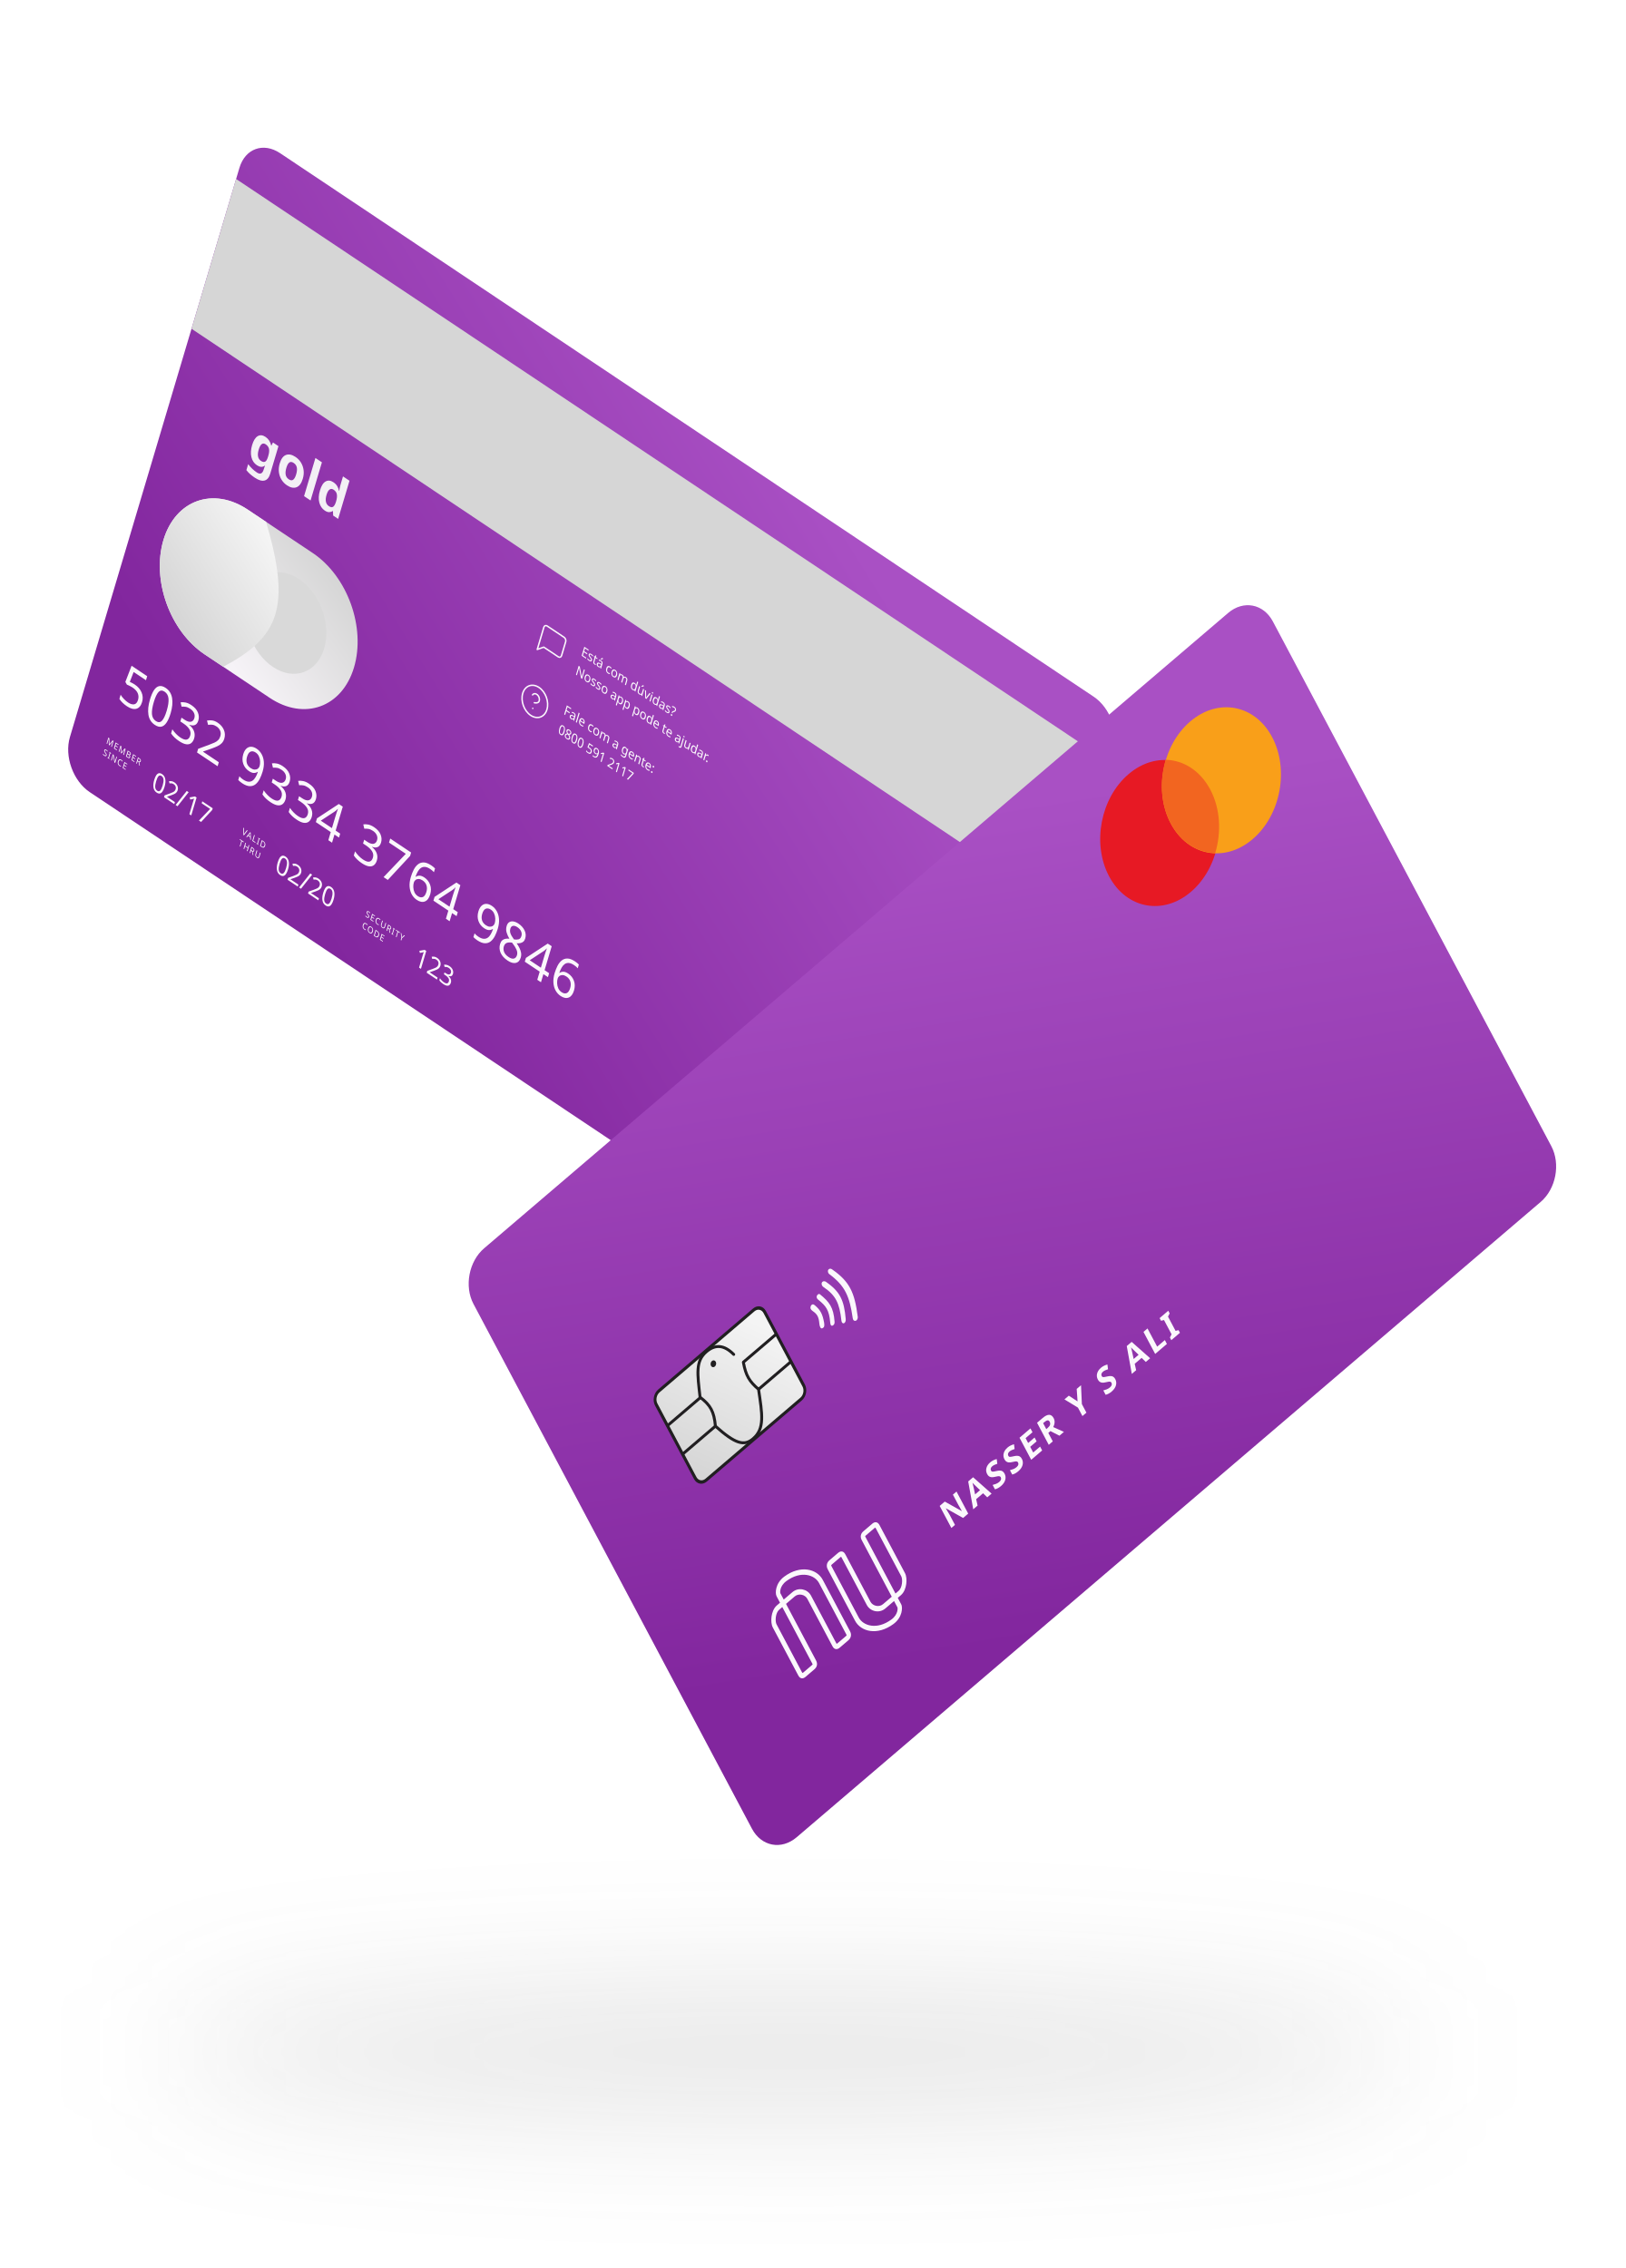
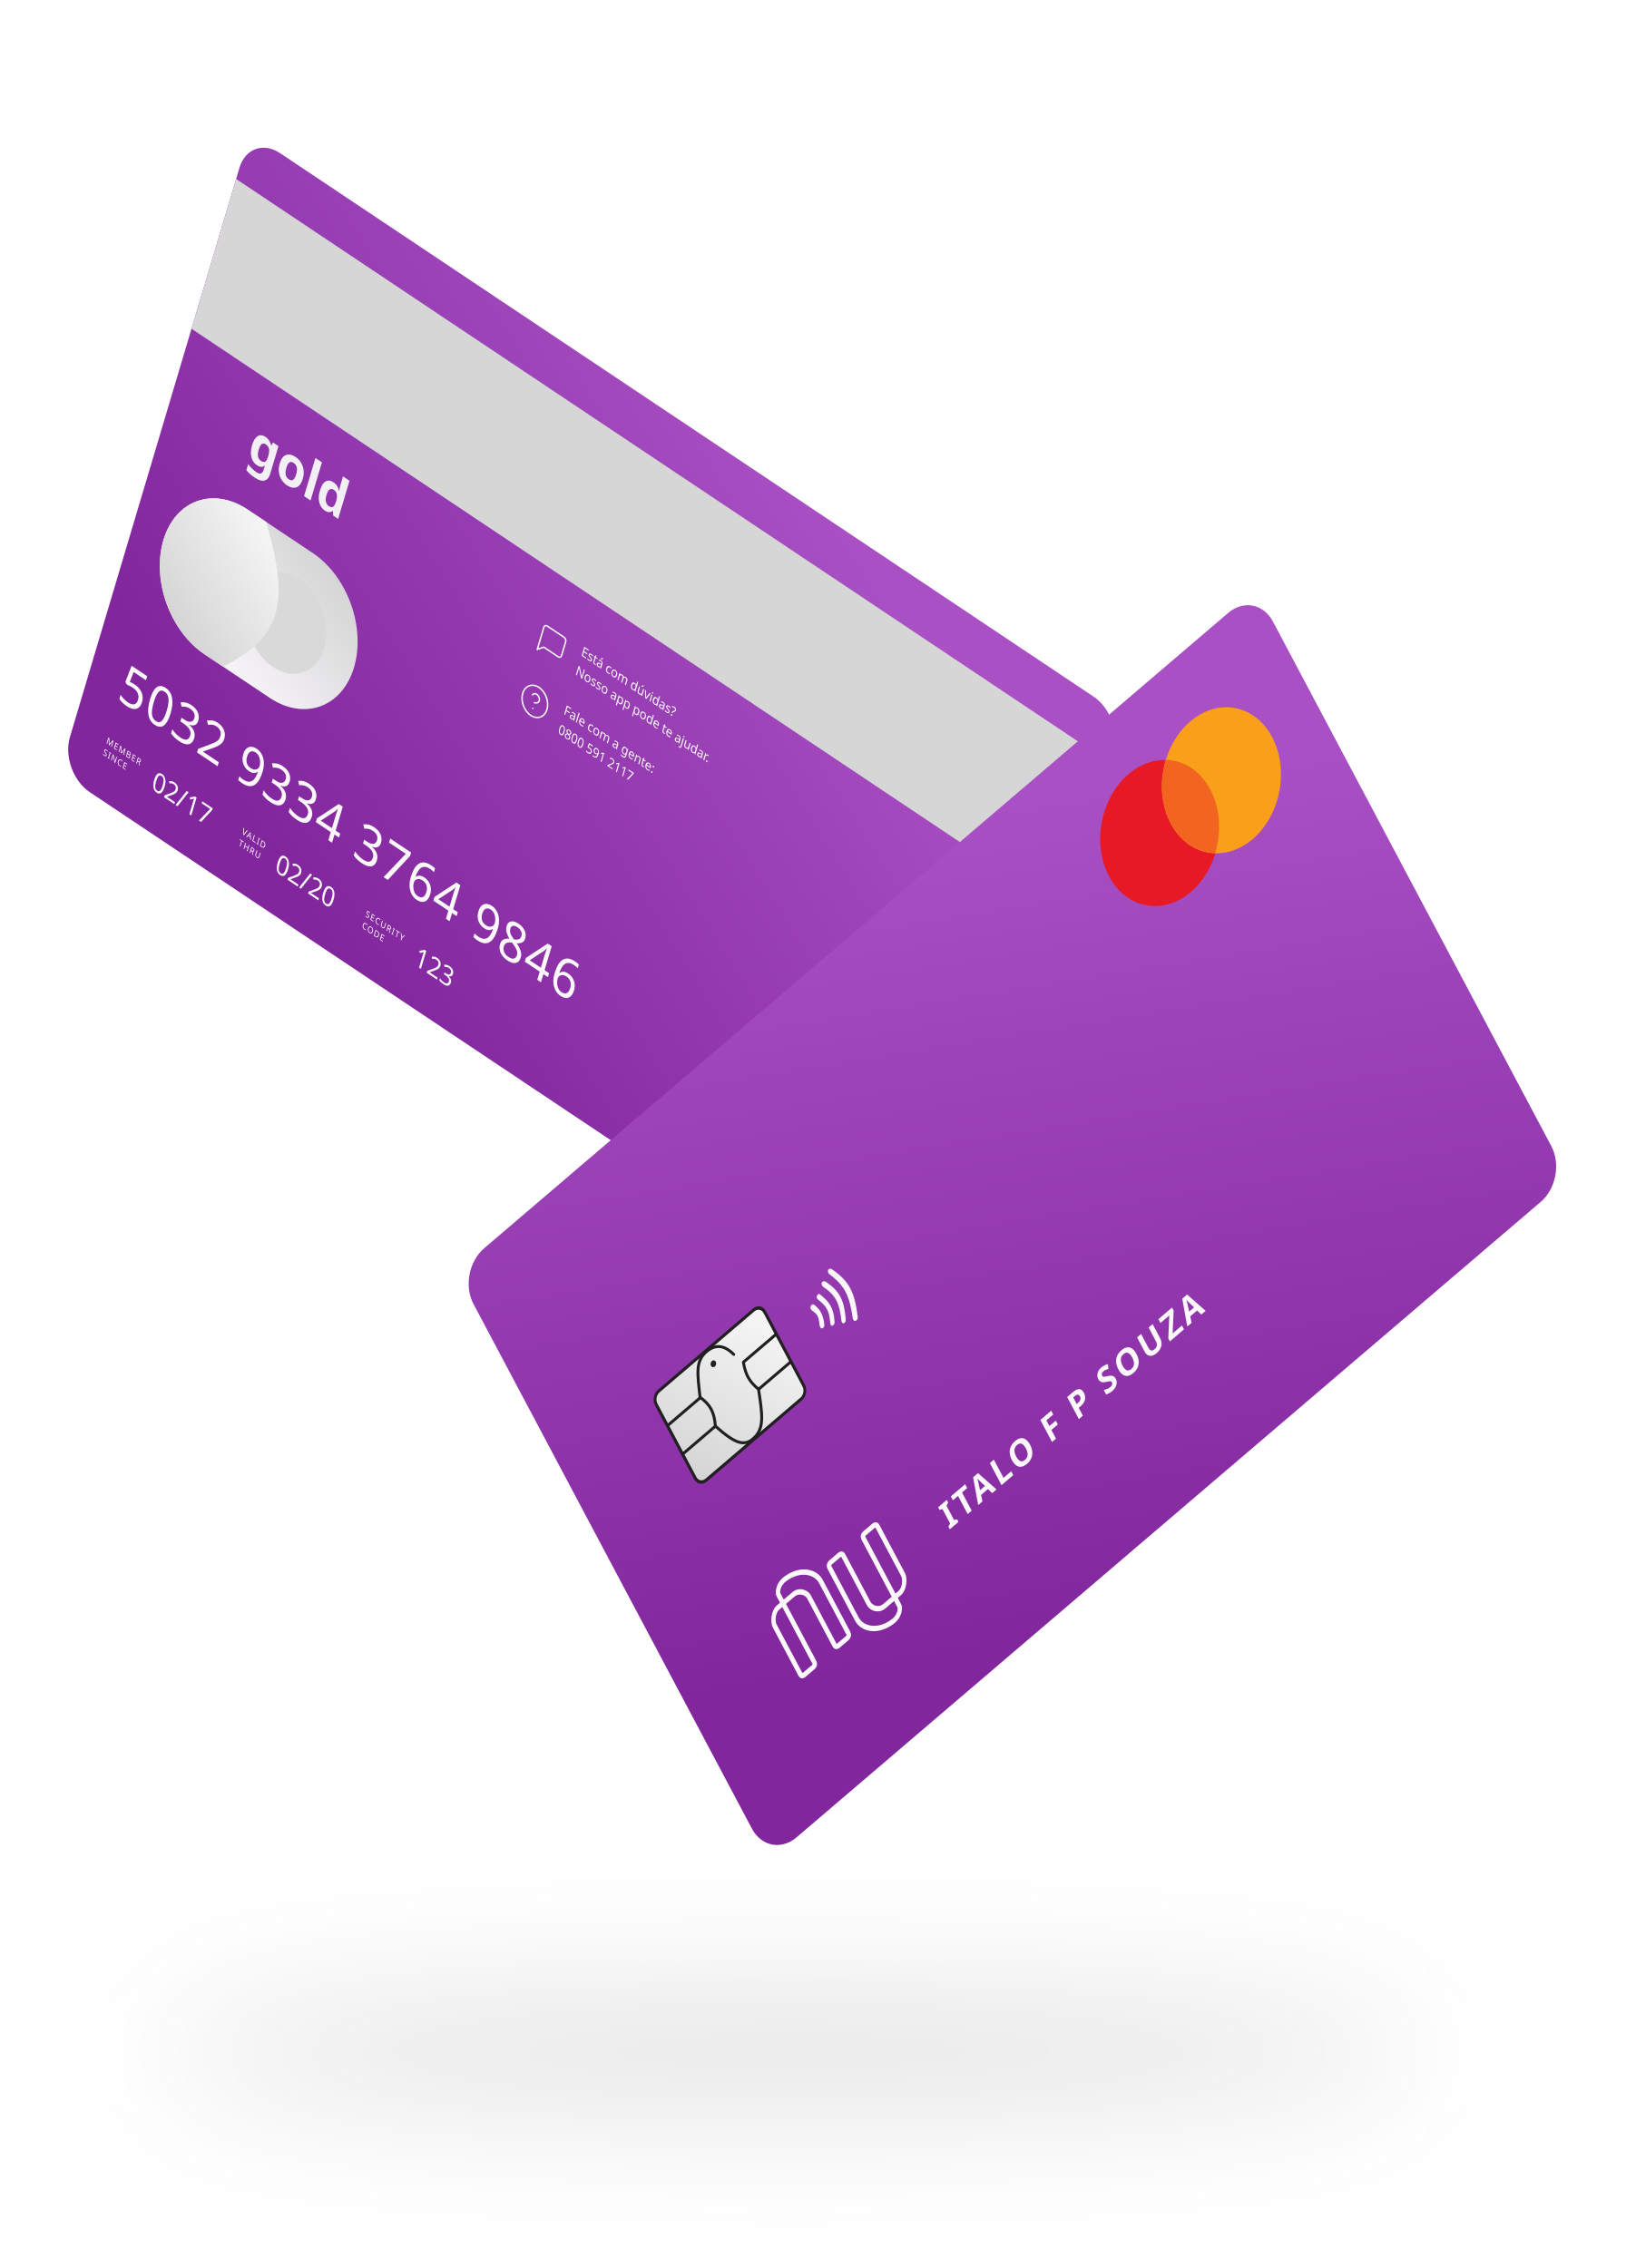
<svg xmlns="http://www.w3.org/2000/svg" viewBox="0 0 819 1143" fill="none">
  <g id="fignu3">
    <g id="fignu3-shadow" filter="url(#filter0_f)">
      <ellipse class="fignu3-shadow" cx="397.5" cy="1034" rx="317.5" ry="30" fill="#464646" fill-opacity="0.15" />
    </g>
    <g id="fignu3-card-verse" class="fignu3-card-verse">
      <rect id="Rectangle 1018" width="529.684" height="336.005" rx="18.341" transform="matrix(0.83147 0.55557 -0.285354 0.958422 125.88 67)" fill="url(#paint0_linear)" />
      <rect id="Rectangle 1019" width="529.684" height="78.751" transform="matrix(0.83147 0.55557 -0.285354 0.958422 118.972 90.2031)" fill="#D6D6D6" />
      <rect id="Rectangle 1020" width="115.502" height="76.126" rx="38.063" transform="matrix(0.83147 0.55557 -0.285354 0.958422 93.208 235.689)" fill="url(#paint1_linear)" />
      <text id="5032 9334 3764 9846" transform="matrix(0.83147 0.55557 -0.285354 0.958422 66.4117 325.69)" fill="#FBF8FC" xml:space="preserve" style="white-space: pre" font-family="Sora" font-size="26.411" letter-spacing="0.03em">
        <tspan x="0" y="27.48">5032 9334 3764 9846</tspan>
      </text>
      <text id="gold" transform="matrix(0.83147 0.55557 -0.285354 0.958422 131.843 204.18)" fill="#F3F0F5" xml:space="preserve" style="white-space: pre" font-family="Sora" font-size="26.411" font-weight="600" letter-spacing="0em">
        <tspan x="0" y="27.48">gold</tspan>
      </text>
      <text id="02/17" transform="matrix(0.83147 0.55557 -0.285354 0.958422 79.6802 384.294)" fill="#FBF8FC" xml:space="preserve" style="white-space: pre" font-family="Sora" font-size="13.205" letter-spacing="0em">
        <tspan x="0" y="13.49">02/17</tspan>
      </text>
      <text id="02/20" transform="matrix(0.83147 0.55557 -0.285354 0.958422 141.9 425.868)" fill="#FBF8FC" xml:space="preserve" style="white-space: pre" font-family="Sora" font-size="13.205" letter-spacing="0em">
        <tspan x="0" y="13.49">02/20</tspan>
      </text>
      <text id="123" transform="matrix(0.83147 0.55557 -0.285354 0.958422 212.049 472.74)" fill="#FBF8FC" xml:space="preserve" style="white-space: pre" font-family="Sora" font-size="13.205" letter-spacing="0em">
        <tspan x="0" y="13.49">123</tspan>
      </text>
      <g id="Group 346">
        <text id="cirrus." transform="matrix(0.83147 0.55557 -0.285354 0.958422 418.382 617.352)" fill="#FBF9FC" xml:space="preserve" style="white-space: pre" font-family="Sora" font-size="9.537" font-weight="600" letter-spacing="0em">
          <tspan x="0" y="9.743">cirrus.</tspan>
        </text>
        <circle id="Ellipse 7" r="22.743" transform="matrix(0.83147 0.55557 -0.285354 0.958422 426.301 595.667)" fill="#0167B2" />
        <circle id="Ellipse 8" r="22.743" transform="matrix(0.83147 0.55557 -0.285354 0.958422 449.481 611.155)" fill="#02A1E2" />
        <path id="Intersect" fill-rule="evenodd" clip-rule="evenodd" d="M432.705 620.515C438.377 619.533 443.131 615.212 445.224 608.18C447.318 601.149 446.288 592.963 442.986 585.984C437.313 586.967 432.56 591.288 430.467 598.319C428.373 605.351 429.403 613.536 432.705 620.515Z" fill="#207CBD" />
      </g>
      <text id="member since" transform="matrix(0.83147 0.55557 -0.285354 0.958422 54.6523 370.1)" fill="#FBF8FC" xml:space="preserve" style="white-space: pre" font-family="Source Sans Pro" font-size="4.402" letter-spacing="0.1em">
        <tspan x="0" y="4.565">MEMBER
</tspan>
        <tspan x="0" y="10.565">SINCE</tspan>
      </text>
      <text id="valid thru" transform="matrix(0.83147 0.55557 -0.285354 0.958422 122.972 415.75)" fill="#FBF8FC" xml:space="preserve" style="white-space: pre" font-family="Source Sans Pro" font-size="4.402" letter-spacing="0.1em">
        <tspan x="0" y="4.565">VALID
</tspan>
        <tspan x="0" y="10.565">THRU</tspan>
      </text>
      <text id="security code" transform="matrix(0.83147 0.55557 -0.285354 0.958422 185.191 457.323)" fill="#FBF8FC" xml:space="preserve" style="white-space: pre" font-family="Source Sans Pro" font-size="4.402" letter-spacing="0.1em">
        <tspan x="0" y="4.565">SECURITY
</tspan>
        <tspan x="0" y="10.565">CODE</tspan>
      </text>
      <path id="Vector" d="M282.942 330.431C282.83 330.804 282.595 331.076 282.288 331.187C281.981 331.298 281.626 331.239 281.303 331.022L273.983 326.131L270.706 327.314L274.055 316.063C274.166 315.691 274.401 315.419 274.708 315.308C275.016 315.197 275.37 315.256 275.694 315.472L284.234 321.179C284.557 321.395 284.823 321.75 284.974 322.167C285.124 322.583 285.146 323.027 285.035 323.4L282.942 330.431Z" stroke="#FBF8FC" stroke-width="0.734" stroke-linecap="round" stroke-linejoin="round" />
      <g id="Group 347">
        <path id="Vector_2" d="M267.403 360.513C270.772 362.764 274.44 361.441 275.596 357.558C276.753 353.674 274.959 348.701 271.59 346.45C268.221 344.199 264.553 345.523 263.397 349.406C262.24 353.289 264.034 358.262 267.403 360.513Z" stroke="#FBF8FC" stroke-width="0.734" stroke-linecap="round" stroke-linejoin="round" />
        <path id="Vector_3" d="M268.349 350.186C268.633 349.812 269.034 349.605 269.481 349.602C269.929 349.598 270.395 349.799 270.796 350.167C271.196 350.536 271.507 351.05 271.672 351.617C271.836 352.184 271.845 352.768 271.696 353.266C271.278 354.672 269.238 354.152 269.238 354.152" stroke="#FBF8FC" stroke-width="0.734" stroke-linecap="round" stroke-linejoin="round" />
        <path id="Vector_4" d="M268.45 356.998L268.456 357.002" stroke="#FBF8FC" stroke-width="0.734" stroke-linecap="round" stroke-linejoin="round" />
      </g>
      <text id="EstÃ¡ com dÃºvidas? Nosso app pode te ajudar." transform="matrix(0.83147 0.55557 -0.285354 0.958422 294.64 323.073)" fill="#FBF8FC" xml:space="preserve" style="white-space: pre" font-family="Source Sans Pro" font-size="6.603" letter-spacing="0em">
        <tspan x="0" y="7.347">Está com dúvidas?
</tspan>
        <tspan x="0" y="17.347">Nosso app pode te ajudar.</tspan>
      </text>
      <text id="Fale com a gente: 0800 591 2117" transform="matrix(0.83147 0.55557 -0.285354 0.958422 285.847 352.605)" fill="#FBF8FC" xml:space="preserve" style="white-space: pre" font-family="Source Sans Pro" font-size="6.603" letter-spacing="0em">
        <tspan x="0" y="7.347">Fale com a gente:
</tspan>
        <tspan x="0" y="17.347">0800 591 2117</tspan>
      </text>
      <circle id="Ellipse 170" r="23.11" transform="matrix(0.83147 0.55557 -0.285354 0.958422 144.132 313.974)" fill="#D9D9D9" />
      <path id="Subtract" fill-rule="evenodd" clip-rule="evenodd" d="M134.078 262.998L124.856 256.836C107.377 245.157 88.345 252.022 82.347 272.17C76.348 292.317 85.655 318.118 103.133 329.797L112.471 336.036C140.484 321.181 146.82 306.267 134.078 262.998Z" fill="url(#paint2_linear)" />
    </g>
    <g id="fignu3-card-front" class="fignu3-card-front">
      <rect id="Rectangle 1021" width="529.684" height="336.005" rx="18.341" transform="matrix(0.760406 -0.649448 0.468701 0.883357 230 641.002)" fill="url(#paint3_linear)" />
-       <text id="Nasser Y S Ali" transform="matrix(0.760406 -0.649448 0.468701 0.883357 469.51 754.75)" fill="#FBF8FC" xml:space="preserve" style="white-space: pre" font-family="Sora" font-size="17.607" font-weight="600" letter-spacing="0.1em">
-         <tspan x="0" y="18.486">NASSER Y S ALI</tspan>
+       <text id="ITALO F P SOUZA" transform="matrix(0.760406 -0.649448 0.468701 0.883357 469.51 754.75)" fill="#FBF8FC" xml:space="preserve" style="white-space: pre" font-family="Sora" font-size="17.607" font-weight="600" letter-spacing="0.1em">
+         <tspan x="0" y="18.486">ITALO F P SOUZA</tspan>
      </text>
      <path id="Union" fill-rule="evenodd" clip-rule="evenodd" d="M393.175 802.863C393.179 802.871 393.181 802.875 393.182 802.875C393.183 802.874 393.181 802.868 393.179 802.856C393.167 802.805 393.129 802.643 393.122 802.34C393.113 801.946 393.16 801.419 393.324 800.821C393.643 799.655 394.426 798.143 396.241 796.808C403.648 791.36 410.517 793.699 412.685 797.785L426.441 823.711C426.583 823.979 426.595 824.113 426.596 824.146C426.581 824.182 426.517 824.304 426.287 824.501L421.979 828.18C421.748 828.377 421.635 828.406 421.603 828.41C421.579 828.397 421.486 828.332 421.344 828.065L408.646 804.132C407.743 802.431 406.143 801.377 404.468 801.033C402.788 800.688 400.869 801.025 399.292 802.371L394.903 806.12L393.175 802.863ZM426.597 824.141C426.598 824.137 426.599 824.134 426.599 824.134C426.599 824.134 426.599 824.137 426.597 824.141ZM421.594 828.41C421.593 828.409 421.595 828.409 421.599 828.41C421.595 828.41 421.594 828.41 421.594 828.41ZM400.448 804.549L396.058 808.297L411.161 836.762C411.523 837.444 411.825 838.302 411.618 839.279C411.416 840.236 410.814 840.879 410.288 841.329L405.901 845.075C405.411 845.494 404.751 845.901 404.009 845.824C403.228 845.744 402.651 845.163 402.237 844.383L389.395 820.179C388.679 818.83 388.49 816.691 388.762 814.703C389.038 812.687 389.841 810.444 391.459 809.062L393.029 807.721L391.298 804.458C391.044 803.979 390.937 803.295 390.921 802.638C390.905 801.928 390.99 801.074 391.242 800.153C391.754 798.281 392.936 796.203 395.226 794.519C403.375 788.525 411.633 790.669 414.559 796.184L428.315 822.111C428.656 822.753 428.909 823.571 428.748 824.5C428.585 825.443 428.055 826.154 427.442 826.678L423.134 830.357C422.521 830.881 421.802 831.236 421.052 831.073C420.313 830.913 419.811 830.308 419.47 829.665L406.772 805.733C406.235 804.723 405.185 803.956 403.935 803.699C402.691 803.444 401.41 803.727 400.448 804.549ZM392.614 811.239L394.184 809.898L409.287 838.362C409.404 838.582 409.453 838.725 409.473 838.806C409.422 838.878 409.32 838.991 409.133 839.152L404.746 842.898C404.508 843.102 404.396 843.127 404.373 843.13C404.34 843.113 404.248 843.039 404.111 842.783L391.269 818.578C390.927 817.934 390.715 816.528 390.933 814.936C391.147 813.372 391.726 811.998 392.614 811.239ZM404.386 843.136C404.386 843.136 404.383 843.135 404.376 843.132C404.383 843.133 404.386 843.135 404.386 843.136ZM452.222 810.124C452.218 810.115 452.215 810.111 452.215 810.112C452.214 810.112 452.216 810.118 452.218 810.13C452.23 810.181 452.268 810.344 452.275 810.646C452.284 811.04 452.237 811.567 452.073 812.165C451.754 813.332 450.97 814.844 449.156 816.178C441.749 821.626 434.88 819.287 432.712 815.202L418.956 789.275C418.814 789.007 418.802 788.873 418.801 788.841C418.816 788.805 418.88 788.682 419.11 788.486L423.418 784.806C423.649 784.609 423.762 784.58 423.794 784.577C423.817 784.589 423.911 784.654 424.053 784.922L436.751 808.854C437.654 810.556 439.254 811.61 440.928 811.953C442.609 812.299 444.528 811.962 446.104 810.615L450.494 806.866L452.222 810.124ZM418.8 788.845C418.799 788.85 418.798 788.852 418.798 788.852C418.797 788.852 418.798 788.85 418.8 788.845ZM423.803 784.577C423.803 784.577 423.801 784.577 423.797 784.576C423.801 784.576 423.803 784.576 423.803 784.577ZM444.949 808.438L449.339 804.689L434.236 776.225C433.874 775.542 433.572 774.684 433.778 773.707C433.98 772.751 434.582 772.107 435.109 771.657L439.496 767.911C439.986 767.492 440.646 767.086 441.387 767.162C442.168 767.243 442.746 767.824 443.159 768.603L456.002 792.807C456.718 794.157 456.907 796.295 456.635 798.284C456.359 800.299 455.556 802.542 453.938 803.925L452.368 805.265L454.099 808.528C454.353 809.007 454.46 809.692 454.475 810.349C454.492 811.058 454.407 811.913 454.155 812.834C453.643 814.706 452.46 816.783 450.171 818.467C442.022 824.461 433.764 822.317 430.838 816.802L417.081 790.876C416.741 790.233 416.488 789.415 416.649 788.487C416.812 787.543 417.342 786.832 417.955 786.308L422.263 782.629C422.876 782.105 423.595 781.75 424.345 781.913C425.084 782.073 425.586 782.678 425.927 783.321L438.625 807.253C439.161 808.264 440.212 809.03 441.462 809.287C442.706 809.542 443.987 809.26 444.949 808.438ZM452.783 801.747L451.213 803.088L436.11 774.624C435.993 774.404 435.943 774.261 435.924 774.18C435.975 774.109 436.076 773.995 436.264 773.834L440.651 770.088C440.889 769.885 441.001 769.859 441.024 769.856C441.057 769.874 441.149 769.947 441.285 770.204L454.128 794.408C454.47 795.053 454.682 796.458 454.464 798.05C454.25 799.615 453.671 800.989 452.783 801.747ZM441.011 769.851C441.011 769.85 441.014 769.851 441.021 769.854C441.014 769.853 441.011 769.851 441.011 769.851Z" fill="#FBF8FC" />
      <circle id="Ellipse 171" r="33.564" transform="matrix(0.760406 -0.649448 0.468701 0.883357 584.355 419.812)" fill="#E71924" />
      <circle id="Ellipse 172" r="33.564" transform="matrix(0.760406 -0.649448 0.468701 0.883357 615.46 393.245)" fill="#F99F19" />
      <path id="Intersect_2" fill-rule="evenodd" clip-rule="evenodd" d="M612.32 429.922C615.507 419.323 614.896 407.472 609.816 397.897C604.735 388.323 596.311 383.145 587.372 382.902C584.185 393.501 584.796 405.352 589.876 414.927C594.957 424.502 603.381 429.68 612.32 429.922Z" fill="#F26520" />
      <g id="Group 348">
        <rect id="Rectangle 344" x="0.967" y="0.184" width="71.848" height="50.871" rx="4.458" transform="matrix(0.760406 -0.649448 0.468701 0.883357 327.751 704.374)" fill="url(#paint4_linear)" stroke="#211F21" stroke-width="1.573" />
        <path id="Vector 9" d="M336.515 718.332L352.865 704.367" stroke="#211F21" stroke-width="1.467" stroke-linecap="round" />
        <path id="Vector 10" d="M344.134 732.692L360.126 719.034" stroke="#211F21" stroke-width="1.467" stroke-linecap="round" />
        <path id="Vector 11" d="M382.418 699.996L398.369 686.372" stroke="#211F21" stroke-width="1.467" stroke-linecap="round" />
        <path id="Vector 12" d="M374.804 686.302L390.995 672.474" stroke="#211F21" stroke-width="1.467" stroke-linecap="round" />
        <circle id="Ellipse 12" r="1.573" transform="matrix(0.760406 -0.649448 0.468701 0.883357 359.453 687.295)" fill="#211F21" />
        <g id="Vector 13">
          <path d="M429.669 664.301C428.059 653.213 425.826 648.085 417.917 642.152C417.077 641.522 417.015 640.453 417.332 639.958C417.649 639.463 418.348 639.09 419.219 639.692C428.07 645.803 430.634 651.278 432.201 663.612C432.294 664.879 431.609 665.633 430.974 665.669C430.232 665.711 429.805 665.238 429.669 664.301Z" fill="#FBF8FC" />
          <path d="M414.098 646.423C413.822 646.995 414.033 648.091 415.005 648.678C421.128 652.871 422.986 656.673 423.977 665.587C424.055 666.504 424.626 667.104 425.236 666.868C425.957 666.589 426.218 665.65 426.14 664.749C425.306 655.089 423.208 650.921 416.185 645.987C415.536 645.531 414.512 645.564 414.098 646.423Z" fill="#FBF8FC" />
          <path d="M411.708 652.84C411.233 653.582 411.535 654.442 412.292 655.034C416.232 658.11 417.801 660.381 418.315 666.384C418.366 667.462 418.683 668.382 419.497 668.066C420.312 667.751 420.58 666.922 420.524 666.179C420 658.74 417.858 656.148 413.15 652.281C412.748 651.951 412.183 652.097 411.708 652.84Z" fill="#FBF8FC" />
          <path d="M408.504 658.269C408.151 659.243 408.439 660.019 409.533 660.756C411.838 662.335 412.542 663.726 412.852 667.01C412.965 668.479 413.483 669.837 414.403 669.388C415.324 668.938 415.503 668.307 415.261 666.636C414.475 662.365 413.554 660.357 410.591 657.833C409.854 657.151 409.056 657.125 408.504 658.269Z" fill="#FBF8FC" />
        </g>
        <path id="Vector 14" d="M369.701 682.582C364.959 677.835 360.521 677.295 355.935 681.212C350.352 685.98 351.395 692.266 352.742 704.135C358.07 708.203 359.788 711.378 360.485 718.728C370.379 727.588 374.973 728.995 379.486 725.052C385.468 719.943 384.046 712.599 382.218 700.166C377.612 696.212 375.839 693.374 374.564 686.575" stroke="#211F21" stroke-width="1.467" stroke-linecap="round" />
      </g>
    </g>
  </g>
  <defs>
    <filter id="filter0_f" x="13" y="937" width="769" height="194" filterUnits="userSpaceOnUse" color-interpolation-filters="sRGB">
      <feFlood flood-opacity="0" result="BackgroundImageFix" />
      <feBlend mode="normal" in="SourceGraphic" in2="BackgroundImageFix" result="shape" />
      <feGaussianBlur stdDeviation="33.5" result="effect1_foregroundBlur" />
    </filter>
    <linearGradient id="paint0_linear" x1="447.583" y1="45.361" x2="259.777" y2="386.622" gradientUnits="userSpaceOnUse">
      <stop stop-color="#A950C4" />
      <stop offset="1" stop-color="#82269E" />
    </linearGradient>
    <linearGradient id="paint1_linear" x1="60.892" y1="76.298" x2="92.805" y2="4.402" gradientUnits="userSpaceOnUse">
      <stop stop-color="#F6F3F7" />
      <stop offset="1" stop-color="#D6D6D6" />
    </linearGradient>
    <linearGradient id="paint2_linear" x1="135.776" y1="268.347" x2="82.841" y2="300.869" gradientUnits="userSpaceOnUse">
      <stop stop-color="#F5F5F5" />
      <stop offset="1" stop-color="#D6D6D6" />
    </linearGradient>
    <linearGradient id="paint3_linear" x1="447.583" y1="45.361" x2="259.777" y2="386.622" gradientUnits="userSpaceOnUse">
      <stop stop-color="#A950C4" />
      <stop offset="1" stop-color="#82269E" />
    </linearGradient>
    <linearGradient id="paint4_linear" x1="67.239" y1="7.246" x2="5.613" y2="48.33" gradientUnits="userSpaceOnUse">
      <stop stop-color="#F4F4F4" />
      <stop offset="1" stop-color="#D6D6D6" />
    </linearGradient>
  </defs>
</svg>
